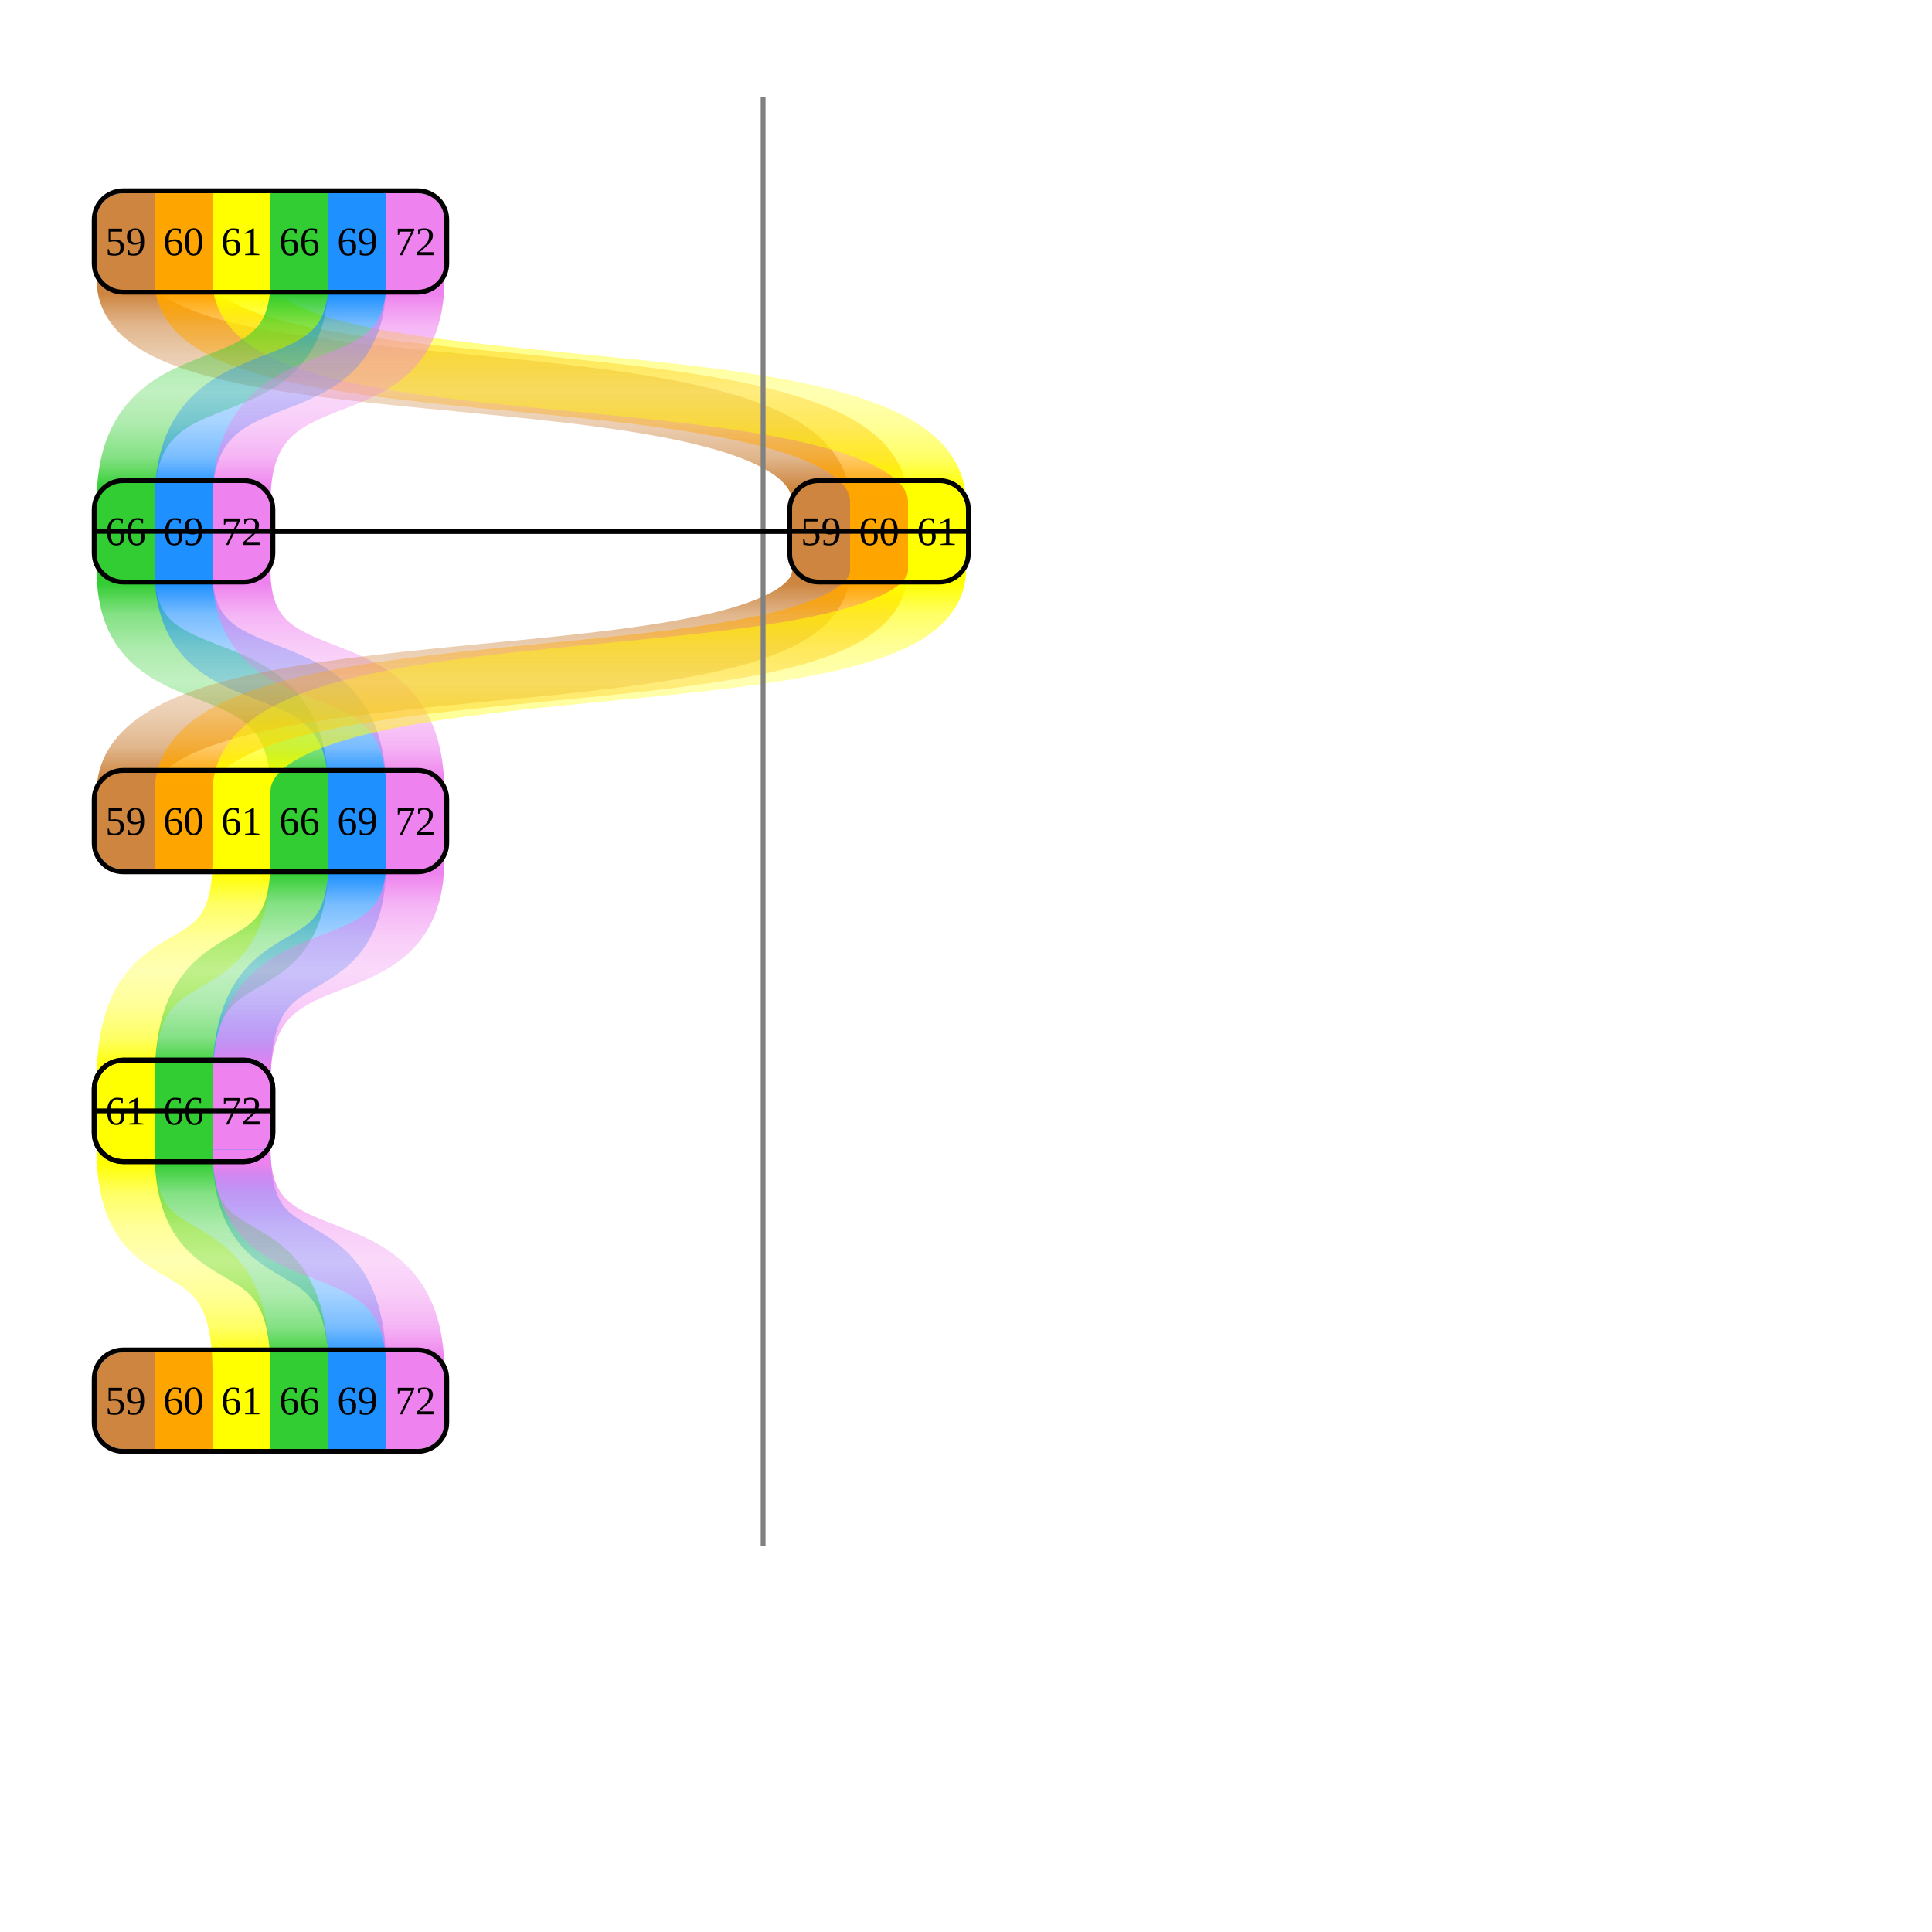
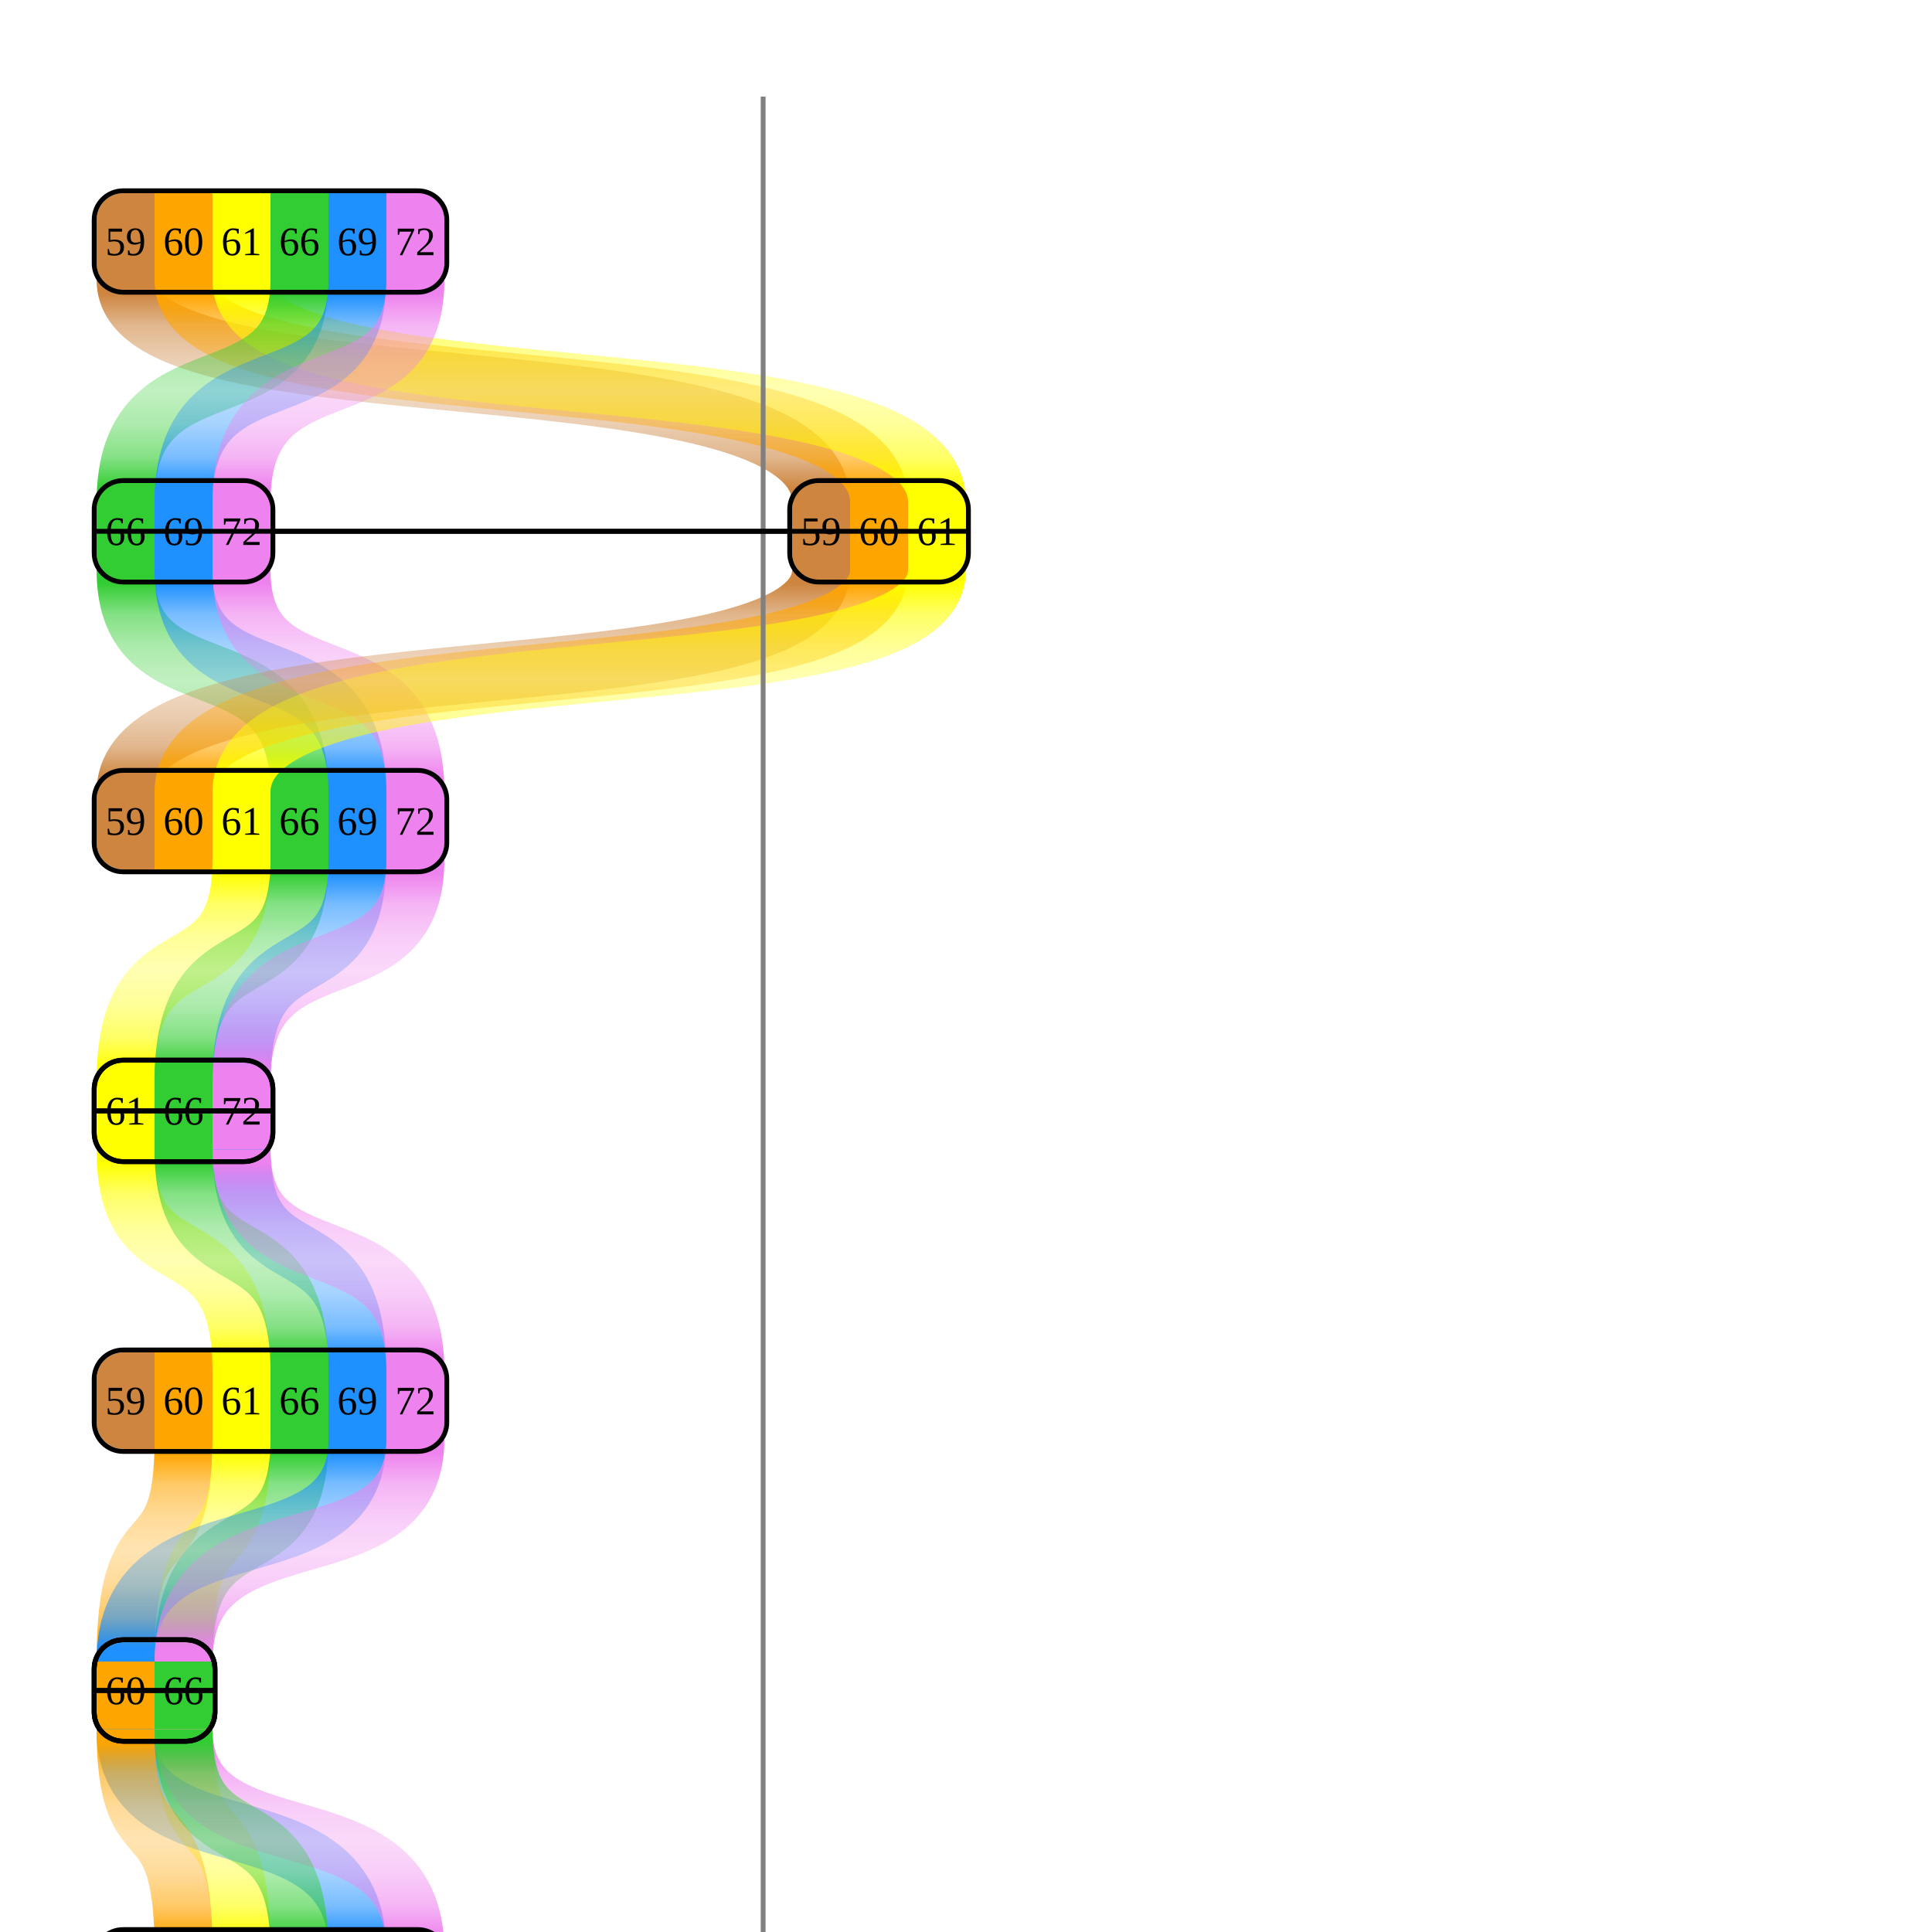
<svg xmlns="http://www.w3.org/2000/svg" viewBox="0 0 200 200">
  <g transform="translate(10, 20)">
    <defs>
      <linearGradient id="dodgerblueGradient" x1="0%" x2="0%" y1="0%" y2="100%">
        <stop offset="0%" stop-color="dodgerblue" stop-opacity="1" />
        <stop offset="6%" stop-color="dodgerblue" stop-opacity="1" />
        <stop offset="20%" stop-color="dodgerblue" stop-opacity=".6" />
        <stop offset="35%" stop-color="dodgerblue" stop-opacity=".4" />
        <stop offset="50%" stop-color="dodgerblue" stop-opacity=".3" />
        <stop offset="65%" stop-color="dodgerblue" stop-opacity=".4" />
        <stop offset="80%" stop-color="dodgerblue" stop-opacity=".6" />
        <stop offset="94%" stop-color="dodgerblue" stop-opacity="1" />
        <stop offset="100%" stop-color="dodgerblue" stop-opacity="1" />
      </linearGradient>
      <linearGradient id="yellowGradient" x1="0%" x2="0%" y1="0%" y2="100%">
        <stop offset="0%" stop-color="yellow" stop-opacity="1" />
        <stop offset="6%" stop-color="yellow" stop-opacity="1" />
        <stop offset="20%" stop-color="yellow" stop-opacity=".6" />
        <stop offset="35%" stop-color="yellow" stop-opacity=".4" />
        <stop offset="50%" stop-color="yellow" stop-opacity=".3" />
        <stop offset="65%" stop-color="yellow" stop-opacity=".4" />
        <stop offset="80%" stop-color="yellow" stop-opacity=".6" />
        <stop offset="94%" stop-color="yellow" stop-opacity="1" />
        <stop offset="100%" stop-color="yellow" stop-opacity="1" />
      </linearGradient>
      <linearGradient id="violetGradient" x1="0%" x2="0%" y1="0%" y2="100%">
        <stop offset="0%" stop-color="violet" stop-opacity="1" />
        <stop offset="6%" stop-color="violet" stop-opacity="1" />
        <stop offset="20%" stop-color="violet" stop-opacity=".6" />
        <stop offset="35%" stop-color="violet" stop-opacity=".4" />
        <stop offset="50%" stop-color="violet" stop-opacity=".3" />
        <stop offset="65%" stop-color="violet" stop-opacity=".4" />
        <stop offset="80%" stop-color="violet" stop-opacity=".6" />
        <stop offset="94%" stop-color="violet" stop-opacity="1" />
        <stop offset="100%" stop-color="violet" stop-opacity="1" />
      </linearGradient>
      <linearGradient id="orangeGradient" x1="0%" x2="0%" y1="0%" y2="100%">
        <stop offset="0%" stop-color="orange" stop-opacity="1" />
        <stop offset="6%" stop-color="orange" stop-opacity="1" />
        <stop offset="20%" stop-color="orange" stop-opacity=".6" />
        <stop offset="35%" stop-color="orange" stop-opacity=".4" />
        <stop offset="50%" stop-color="orange" stop-opacity=".3" />
        <stop offset="65%" stop-color="orange" stop-opacity=".4" />
        <stop offset="80%" stop-color="orange" stop-opacity=".6" />
        <stop offset="94%" stop-color="orange" stop-opacity="1" />
        <stop offset="100%" stop-color="orange" stop-opacity="1" />
      </linearGradient>
      <linearGradient id="limegreenGradient" x1="0%" x2="0%" y1="0%" y2="100%">
        <stop offset="0%" stop-color="limegreen" stop-opacity="1" />
        <stop offset="6%" stop-color="limegreen" stop-opacity="1" />
        <stop offset="20%" stop-color="limegreen" stop-opacity=".6" />
        <stop offset="35%" stop-color="limegreen" stop-opacity=".4" />
        <stop offset="50%" stop-color="limegreen" stop-opacity=".3" />
        <stop offset="65%" stop-color="limegreen" stop-opacity=".4" />
        <stop offset="80%" stop-color="limegreen" stop-opacity=".6" />
        <stop offset="94%" stop-color="limegreen" stop-opacity="1" />
        <stop offset="100%" stop-color="limegreen" stop-opacity="1" />
      </linearGradient>
      <linearGradient id="peruGradient" x1="0%" x2="0%" y1="0%" y2="100%">
        <stop offset="0%" stop-color="peru" stop-opacity="1" />
        <stop offset="6%" stop-color="peru" stop-opacity="1" />
        <stop offset="20%" stop-color="peru" stop-opacity=".6" />
        <stop offset="35%" stop-color="peru" stop-opacity=".4" />
        <stop offset="50%" stop-color="peru" stop-opacity=".3" />
        <stop offset="65%" stop-color="peru" stop-opacity=".4" />
        <stop offset="80%" stop-color="peru" stop-opacity=".6" />
        <stop offset="94%" stop-color="peru" stop-opacity="1" />
        <stop offset="100%" stop-color="peru" stop-opacity="1" />
      </linearGradient>
      <clipPath id="clipPath1">
        <rect x="0" y="0" width="6.0" height="10.0" rx="2.75" />
      </clipPath>
      <clipPath id="clipPath2">
        <rect x="0" y="0" width="12.0" height="10.0" rx="2.75" />
      </clipPath>
      <clipPath id="clipPath3">
        <rect x="0" y="0" width="18.0" height="10.0" rx="2.75" />
      </clipPath>
      <clipPath id="clipPath4">
        <rect x="0" y="0" width="24.0" height="10.0" rx="2.75" />
      </clipPath>
      <clipPath id="clipPath5">
        <rect x="0" y="0" width="30.0" height="10.0" rx="2.75" />
      </clipPath>
      <clipPath id="clipPath6">
        <rect x="0" y="0" width="36.0" height="10.0" rx="2.75" />
      </clipPath>
    </defs>
    <g transform="translate(0, 0.0)">
      <g transform="translate(0.0)" clip-path="url(#clipPath6)">
        <rect x="0.0" y="0" width="6.0" height="10.0" fill="peru" />
        <text x="3.0" y="5.0" text-anchor="middle" dominant-baseline="central" font-size="4.2">59</text>
        <rect x="6.0" y="0" width="6.0" height="10.0" fill="orange" />
        <text x="9.0" y="5.0" text-anchor="middle" dominant-baseline="central" font-size="4.2">60</text>
        <rect x="12.0" y="0" width="6.0" height="10.0" fill="yellow" />
        <text x="15.0" y="5.0" text-anchor="middle" dominant-baseline="central" font-size="4.2">61</text>
        <rect x="18.0" y="0" width="6.0" height="10.0" fill="limegreen" />
        <text x="21.0" y="5.0" text-anchor="middle" dominant-baseline="central" font-size="4.2">66</text>
        <rect x="24.0" y="0" width="6.0" height="10.0" fill="dodgerblue" />
        <text x="27.0" y="5.0" text-anchor="middle" dominant-baseline="central" font-size="4.2">69</text>
        <rect x="30.0" y="0" width="6.0" height="10.0" fill="violet" />
        <text x="33.0" y="5.0" text-anchor="middle" dominant-baseline="central" font-size="4.2">72</text>
      </g>
    </g>
    <g transform="translate(0, 30.0)">
      <g transform="translate(0.0)" clip-path="url(#clipPath3)">
        <rect x="0.0" y="0" width="6.0" height="10.0" fill="limegreen" />
        <text x="3.0" y="5.0" text-anchor="middle" dominant-baseline="central" font-size="4.2">66</text>
        <rect x="6.0" y="0" width="6.0" height="10.0" fill="dodgerblue" />
        <text x="9.0" y="5.0" text-anchor="middle" dominant-baseline="central" font-size="4.2">69</text>
        <rect x="12.0" y="0" width="6.0" height="10.0" fill="violet" />
        <text x="15.0" y="5.0" text-anchor="middle" dominant-baseline="central" font-size="4.2">72</text>
      </g>
      <g transform="translate(72.0)" clip-path="url(#clipPath3)">
        <rect x="0.0" y="0" width="6.0" height="10.0" fill="peru" />
        <text x="3.0" y="5.0" text-anchor="middle" dominant-baseline="central" font-size="4.2">59</text>
        <rect x="6.0" y="0" width="6.0" height="10.0" fill="orange" />
        <text x="9.0" y="5.0" text-anchor="middle" dominant-baseline="central" font-size="4.2">60</text>
        <rect x="12.0" y="0" width="6.0" height="10.0" fill="yellow" />
        <text x="15.0" y="5.0" text-anchor="middle" dominant-baseline="central" font-size="4.2">61</text>
      </g>
    </g>
    <g transform="translate(0, 60.0)">
      <g transform="translate(0.0)" clip-path="url(#clipPath6)">
        <rect x="0.0" y="0" width="6.0" height="10.0" fill="peru" />
        <text x="3.0" y="5.0" text-anchor="middle" dominant-baseline="central" font-size="4.2">59</text>
        <rect x="6.0" y="0" width="6.0" height="10.0" fill="orange" />
        <text x="9.0" y="5.0" text-anchor="middle" dominant-baseline="central" font-size="4.2">60</text>
        <rect x="12.0" y="0" width="6.0" height="10.0" fill="yellow" />
        <text x="15.0" y="5.0" text-anchor="middle" dominant-baseline="central" font-size="4.2">61</text>
        <rect x="18.0" y="0" width="6.0" height="10.0" fill="limegreen" />
        <text x="21.0" y="5.0" text-anchor="middle" dominant-baseline="central" font-size="4.2">66</text>
        <rect x="24.0" y="0" width="6.0" height="10.0" fill="dodgerblue" />
        <text x="27.0" y="5.0" text-anchor="middle" dominant-baseline="central" font-size="4.2">69</text>
        <rect x="30.0" y="0" width="6.0" height="10.0" fill="violet" />
        <text x="33.0" y="5.0" text-anchor="middle" dominant-baseline="central" font-size="4.2">72</text>
      </g>
    </g>
    <g transform="translate(0, 90.0)">
      <g transform="translate(0.0)" clip-path="url(#clipPath3)">
        <rect x="0.0" y="0" width="6.0" height="10.0" fill="peru" />
        <text x="3.0" y="5.0" text-anchor="middle" dominant-baseline="central" font-size="4.2">59</text>
        <rect x="6.0" y="0" width="6.0" height="10.0" fill="orange" />
        <text x="9.0" y="5.0" text-anchor="middle" dominant-baseline="central" font-size="4.2">60</text>
        <rect x="12.0" y="0" width="6.0" height="10.0" fill="dodgerblue" />
        <text x="15.0" y="5.0" text-anchor="middle" dominant-baseline="central" font-size="4.2">69</text>
      </g>
      <g transform="translate(0.0)" clip-path="url(#clipPath3)">
        <rect x="0.0" y="0" width="6.0" height="10.0" fill="yellow" />
        <text x="3.0" y="5.0" text-anchor="middle" dominant-baseline="central" font-size="4.2">61</text>
        <rect x="6.0" y="0" width="6.0" height="10.0" fill="limegreen" />
        <text x="9.0" y="5.0" text-anchor="middle" dominant-baseline="central" font-size="4.2">66</text>
        <rect x="12.0" y="0" width="6.0" height="10.0" fill="violet" />
        <text x="15.0" y="5.0" text-anchor="middle" dominant-baseline="central" font-size="4.2">72</text>
      </g>
    </g>
    <g transform="translate(0, 120.0)">
      <g transform="translate(0.0)" clip-path="url(#clipPath6)">
        <rect x="0.0" y="0" width="6.0" height="10.0" fill="peru" />
        <text x="3.0" y="5.0" text-anchor="middle" dominant-baseline="central" font-size="4.2">59</text>
        <rect x="6.0" y="0" width="6.0" height="10.0" fill="orange" />
        <text x="9.0" y="5.0" text-anchor="middle" dominant-baseline="central" font-size="4.2">60</text>
        <rect x="12.0" y="0" width="6.0" height="10.0" fill="yellow" />
        <text x="15.0" y="5.0" text-anchor="middle" dominant-baseline="central" font-size="4.2">61</text>
        <rect x="18.0" y="0" width="6.0" height="10.0" fill="limegreen" />
        <text x="21.0" y="5.0" text-anchor="middle" dominant-baseline="central" font-size="4.2">66</text>
        <rect x="24.0" y="0" width="6.0" height="10.0" fill="dodgerblue" />
        <text x="27.0" y="5.0" text-anchor="middle" dominant-baseline="central" font-size="4.2">69</text>
        <rect x="30.0" y="0" width="6.0" height="10.0" fill="violet" />
        <text x="33.0" y="5.0" text-anchor="middle" dominant-baseline="central" font-size="4.2">72</text>
      </g>
    </g>
+     <g transform="translate(0, 150.0)">
+       <g transform="translate(0.0)" clip-path="url(#clipPath2)">
+         <rect x="0.0" y="0" width="6.0" height="10.0" fill="peru" />
+         <text x="3.0" y="5.0" text-anchor="middle" dominant-baseline="central" font-size="4.2">59</text>
+         <rect x="6.0" y="0" width="6.0" height="10.0" fill="yellow" />
+         <text x="9.0" y="5.0" text-anchor="middle" dominant-baseline="central" font-size="4.2">61</text>
+       </g>
+       <g transform="translate(0.0)" clip-path="url(#clipPath2)">
+         <rect x="0.0" y="0" width="6.0" height="10.0" fill="dodgerblue" />
+         <text x="3.0" y="5.0" text-anchor="middle" dominant-baseline="central" font-size="4.2">69</text>
+         <rect x="6.0" y="0" width="6.0" height="10.0" fill="violet" />
+         <text x="9.0" y="5.0" text-anchor="middle" dominant-baseline="central" font-size="4.2">72</text>
+       </g>
+       <g transform="translate(0.0)" clip-path="url(#clipPath2)">
+         <rect x="0.0" y="0" width="6.0" height="10.0" fill="orange" />
+         <text x="3.0" y="5.0" text-anchor="middle" dominant-baseline="central" font-size="4.2">60</text>
+         <rect x="6.0" y="0" width="6.0" height="10.0" fill="limegreen" />
+         <text x="9.0" y="5.0" text-anchor="middle" dominant-baseline="central" font-size="4.2">66</text>
+       </g>
+     </g>
+     <g transform="translate(0, 180.0)">
+       <g transform="translate(0.0)" clip-path="url(#clipPath6)">
+         <rect x="0.0" y="0" width="6.0" height="10.0" fill="peru" />
+         <text x="3.0" y="5.0" text-anchor="middle" dominant-baseline="central" font-size="4.2">59</text>
+         <rect x="6.0" y="0" width="6.0" height="10.0" fill="orange" />
+         <text x="9.0" y="5.0" text-anchor="middle" dominant-baseline="central" font-size="4.2">60</text>
+         <rect x="12.0" y="0" width="6.0" height="10.0" fill="yellow" />
+         <text x="15.0" y="5.0" text-anchor="middle" dominant-baseline="central" font-size="4.2">61</text>
+         <rect x="18.0" y="0" width="6.0" height="10.0" fill="limegreen" />
+         <text x="21.0" y="5.0" text-anchor="middle" dominant-baseline="central" font-size="4.2">66</text>
+         <rect x="24.0" y="0" width="6.0" height="10.0" fill="dodgerblue" />
+         <text x="27.0" y="5.0" text-anchor="middle" dominant-baseline="central" font-size="4.2">69</text>
+         <rect x="30.0" y="0" width="6.0" height="10.0" fill="violet" />
+         <text x="33.0" y="5.0" text-anchor="middle" dominant-baseline="central" font-size="4.2">72</text>
+       </g>
+     </g>
    <g transform="translate(0, 30.0)">
      <path d="M 3.0,-21.0 C 3.0,-6.0 75.001,-15.0 75.001,2" stroke="url(#peruGradient)" fill="none" stroke-width="6.0" />
      <path d="M 9.0,-21.0 C 9.0,-6.0 81.001,-15.0 81.001,2" stroke="url(#orangeGradient)" fill="none" stroke-width="6.0" />
      <path d="M 15.0,-21.0 C 15.0,-6.0 87.001,-15.0 87.001,2" stroke="url(#yellowGradient)" fill="none" stroke-width="6.0" />
      <path d="M 21.0,-21.0 C 21.0,-6.0 3.001,-15.0 3.001,2" stroke="url(#limegreenGradient)" fill="none" stroke-width="6.0" />
      <path d="M 27.0,-21.0 C 27.0,-6.0 9.001,-15.0 9.001,2" stroke="url(#dodgerblueGradient)" fill="none" stroke-width="6.0" />
      <path d="M 33.0,-21.0 C 33.0,-6.0 15.001,-15.0 15.001,2" stroke="url(#violetGradient)" fill="none" stroke-width="6.0" />
    </g>
    <g transform="translate(0, 60.0)">
      <path d="M 3.0,-21.0 C 3.0,-6.0 21.001,-15.0 21.001,2" stroke="url(#limegreenGradient)" fill="none" stroke-width="6.0" />
      <path d="M 9.0,-21.0 C 9.0,-6.0 27.001,-15.0 27.001,2" stroke="url(#dodgerblueGradient)" fill="none" stroke-width="6.0" />
      <path d="M 15.0,-21.0 C 15.0,-6.0 33.001,-15.0 33.001,2" stroke="url(#violetGradient)" fill="none" stroke-width="6.0" />
      <path d="M 75.0,-21.0 C 75.0,-6.0 3.001,-15.0 3.001,2" stroke="url(#peruGradient)" fill="none" stroke-width="6.0" />
      <path d="M 81.0,-21.0 C 81.0,-6.0 9.001,-15.0 9.001,2" stroke="url(#orangeGradient)" fill="none" stroke-width="6.0" />
      <path d="M 87.0,-21.0 C 87.0,-6.0 15.001,-15.0 15.001,2" stroke="url(#yellowGradient)" fill="none" stroke-width="6.0" />
    </g>
    <g transform="translate(0, 90.0)">
      <path d="M 3.0,-21.0 C 3.0,-6.0 3.001,-15.0 3.001,2" stroke="url(#peruGradient)" fill="none" stroke-width="6.0" />
      <path d="M 9.0,-21.0 C 9.0,-6.0 9.001,-15.0 9.001,2" stroke="url(#orangeGradient)" fill="none" stroke-width="6.0" />
      <path d="M 15.0,-21.0 C 15.0,-6.0 3.001,-15.0 3.001,2" stroke="url(#yellowGradient)" fill="none" stroke-width="6.0" />
      <path d="M 21.0,-21.0 C 21.0,-6.0 9.001,-15.0 9.001,2" stroke="url(#limegreenGradient)" fill="none" stroke-width="6.0" />
      <path d="M 27.0,-21.0 C 27.0,-6.0 15.001,-15.0 15.001,2" stroke="url(#dodgerblueGradient)" fill="none" stroke-width="6.0" />
      <path d="M 33.0,-21.0 C 33.0,-6.0 15.001,-15.0 15.001,2" stroke="url(#violetGradient)" fill="none" stroke-width="6.0" />
    </g>
    <g transform="translate(0, 120.0)">
      <path d="M 3.0,-21.0 C 3.0,-6.0 3.001,-15.0 3.001,2" stroke="url(#peruGradient)" fill="none" stroke-width="6.0" />
      <path d="M 9.0,-21.0 C 9.0,-6.0 9.001,-15.0 9.001,2" stroke="url(#orangeGradient)" fill="none" stroke-width="6.0" />
      <path d="M 15.0,-21.0 C 15.0,-6.0 27.001,-15.0 27.001,2" stroke="url(#dodgerblueGradient)" fill="none" stroke-width="6.0" />
      <path d="M 3.0,-21.0 C 3.0,-6.0 15.001,-15.0 15.001,2" stroke="url(#yellowGradient)" fill="none" stroke-width="6.0" />
      <path d="M 9.0,-21.0 C 9.0,-6.0 21.001,-15.0 21.001,2" stroke="url(#limegreenGradient)" fill="none" stroke-width="6.0" />
      <path d="M 15.0,-21.0 C 15.0,-6.0 33.001,-15.0 33.001,2" stroke="url(#violetGradient)" fill="none" stroke-width="6.0" />
    </g>
-     <line transform="translate(0, -10.0)" x1="69.0" y1="0" x2="69.0" y2="150.0" stroke="gray" stroke-width=".5" />
+     <g transform="translate(0, 150.0)">
+       <path d="M 3.0,-21.0 C 3.0,-6.0 3.001,-15.0 3.001,2" stroke="url(#peruGradient)" fill="none" stroke-width="6.0" />
+       <path d="M 9.0,-21.0 C 9.0,-6.0 3.001,-15.0 3.001,2" stroke="url(#orangeGradient)" fill="none" stroke-width="6.0" />
+       <path d="M 15.0,-21.0 C 15.0,-6.0 9.001,-15.0 9.001,2" stroke="url(#yellowGradient)" fill="none" stroke-width="6.0" />
+       <path d="M 21.0,-21.0 C 21.0,-6.0 9.001,-15.0 9.001,2" stroke="url(#limegreenGradient)" fill="none" stroke-width="6.0" />
+       <path d="M 27.0,-21.0 C 27.0,-6.0 3.001,-15.0 3.001,2" stroke="url(#dodgerblueGradient)" fill="none" stroke-width="6.0" />
+       <path d="M 33.0,-21.0 C 33.0,-6.0 9.001,-15.0 9.001,2" stroke="url(#violetGradient)" fill="none" stroke-width="6.0" />
+     </g>
+     <g transform="translate(0, 180.0)">
+       <path d="M 3.0,-21.0 C 3.0,-6.0 3.001,-15.0 3.001,2" stroke="url(#peruGradient)" fill="none" stroke-width="6.0" />
+       <path d="M 9.0,-21.0 C 9.0,-6.0 15.001,-15.0 15.001,2" stroke="url(#yellowGradient)" fill="none" stroke-width="6.0" />
+       <path d="M 3.0,-21.0 C 3.0,-6.0 27.001,-15.0 27.001,2" stroke="url(#dodgerblueGradient)" fill="none" stroke-width="6.0" />
+       <path d="M 9.0,-21.0 C 9.0,-6.0 33.001,-15.0 33.001,2" stroke="url(#violetGradient)" fill="none" stroke-width="6.0" />
+       <path d="M 3.0,-21.0 C 3.0,-6.0 9.001,-15.0 9.001,2" stroke="url(#orangeGradient)" fill="none" stroke-width="6.0" />
+       <path d="M 9.0,-21.0 C 9.0,-6.0 21.001,-15.0 21.001,2" stroke="url(#limegreenGradient)" fill="none" stroke-width="6.0" />
+     </g>
+     <line transform="translate(0, -10.0)" x1="69.0" y1="0" x2="69.0" y2="210.0" stroke="gray" stroke-width=".5" />
    <rect transform="translate(0.0, 0.0)" x="-0.25" y="-.25" width="36.5" height="10.5" stroke="black" stroke-width=".5" fill="none" rx="3" />
    <rect transform="translate(0.0, 30.0)" x="-0.25" y="-.25" width="18.5" height="10.5" stroke="black" stroke-width=".5" fill="none" rx="3" />
    <rect transform="translate(72.0, 30.0)" x="-0.25" y="-.25" width="18.5" height="10.5" stroke="black" stroke-width=".5" fill="none" rx="3" />
    <rect transform="translate(0.0, 60.0)" x="-0.25" y="-.25" width="36.5" height="10.5" stroke="black" stroke-width=".5" fill="none" rx="3" />
    <rect transform="translate(0.0, 90.0)" x="-0.25" y="-.25" width="18.5" height="10.5" stroke="black" stroke-width=".5" fill="none" rx="3" />
    <rect transform="translate(0.0, 90.0)" x="-0.25" y="-.25" width="18.5" height="10.5" stroke="black" stroke-width=".5" fill="none" rx="3" />
    <rect transform="translate(0.0, 120.0)" x="-0.25" y="-.25" width="36.5" height="10.5" stroke="black" stroke-width=".5" fill="none" rx="3" />
+     <rect transform="translate(0.0, 150.0)" x="-0.25" y="-.25" width="12.5" height="10.5" stroke="black" stroke-width=".5" fill="none" rx="3" />
+     <rect transform="translate(0.0, 150.0)" x="-0.25" y="-.25" width="12.5" height="10.5" stroke="black" stroke-width=".5" fill="none" rx="3" />
+     <rect transform="translate(0.0, 150.0)" x="-0.25" y="-.25" width="12.5" height="10.5" stroke="black" stroke-width=".5" fill="none" rx="3" />
+     <rect transform="translate(0.0, 180.0)" x="-0.25" y="-.25" width="36.5" height="10.5" stroke="black" stroke-width=".5" fill="none" rx="3" />
    <line x1="18.25" y1="35.0" x2="71.75" y2="35.0" stroke="black" stroke-width=".5" />
    <line x1="90.25" y1="35.0" x2="-0.25" y2="35.0" stroke="black" stroke-width=".5" />
    <line x1="18.25" y1="95.0" x2="-0.25" y2="95.0" stroke="black" stroke-width=".5" />
+     <line x1="18.25" y1="95.0" x2="-0.25" y2="95.0" stroke="black" stroke-width=".5" />
+     <line x1="12.25" y1="155.0" x2="-0.25" y2="155.0" stroke="black" stroke-width=".5" />
+     <line x1="12.25" y1="155.0" x2="-0.25" y2="155.0" stroke="black" stroke-width=".5" />
  </g>
</svg>
